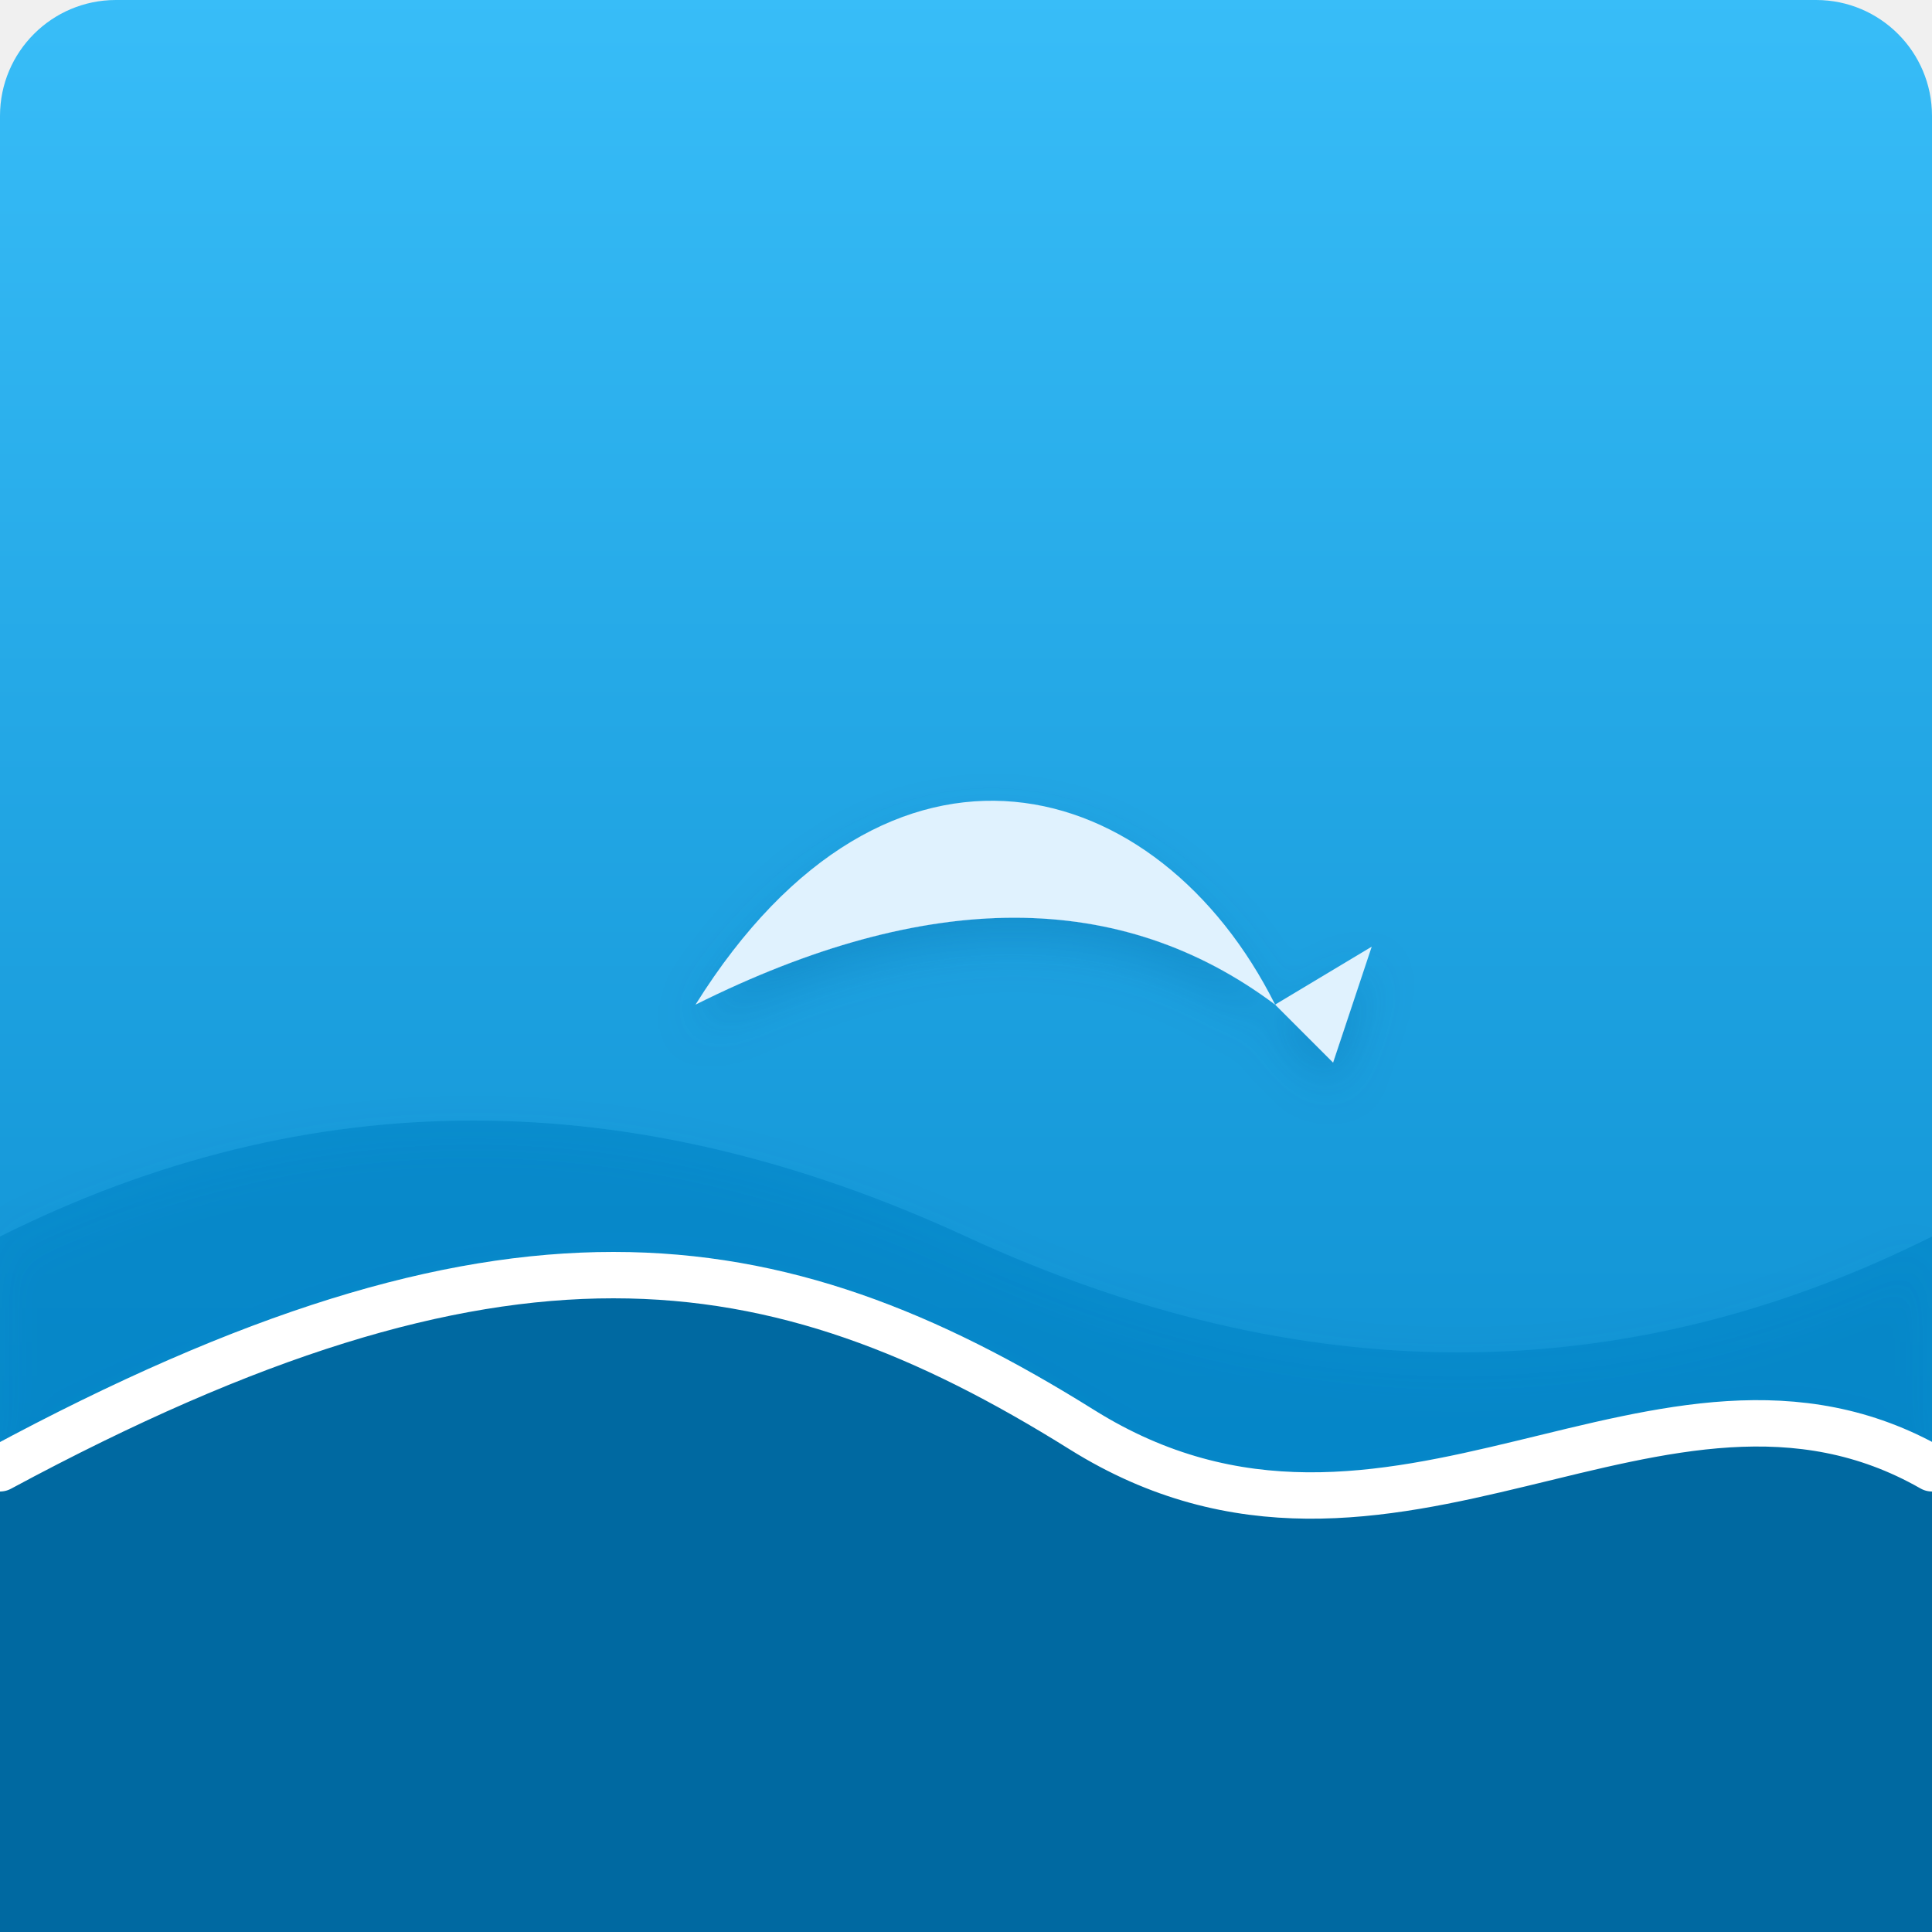
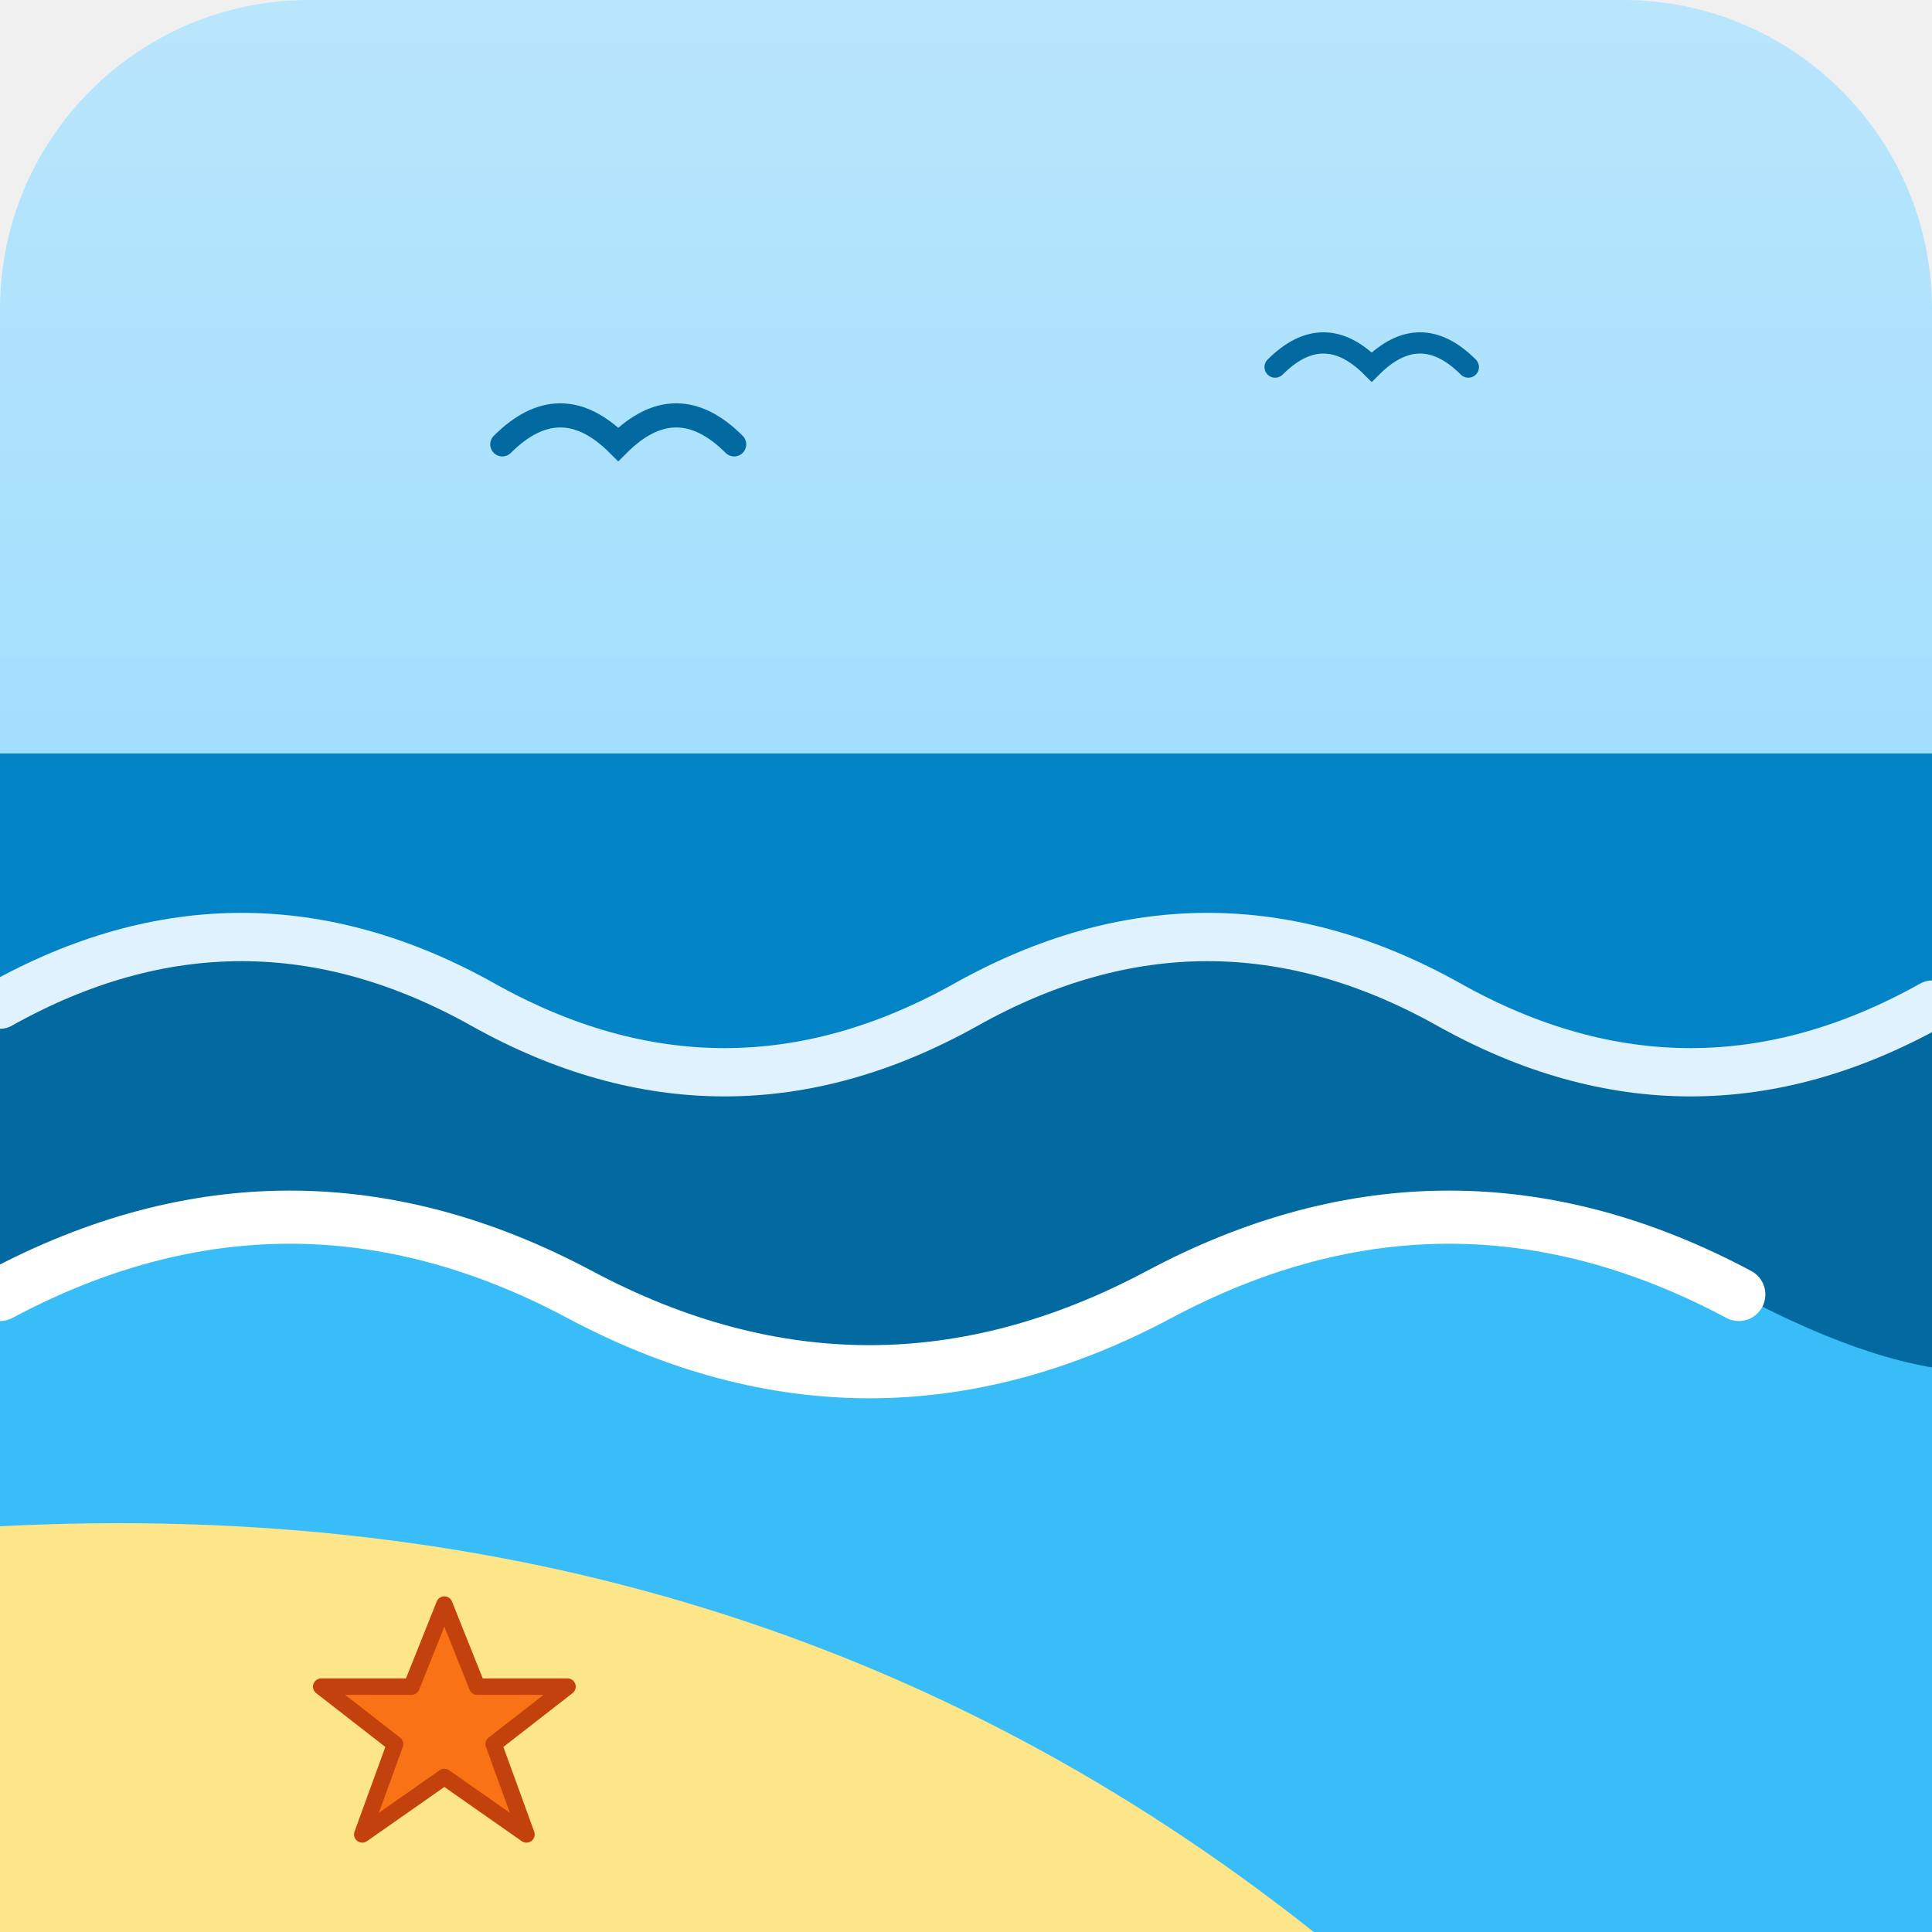
- <svg xmlns="http://www.w3.org/2000/svg" viewBox="0 0 500 500" width="100%" height="100%">
+ <svg xmlns="http://www.w3.org/2000/svg" viewBox="0 0 200 200">
  <defs>
-     <linearGradient id="bgHai" x1="0%" y1="0%" x2="0%" y2="100%">
-       <stop offset="0%" stop-color="#38bdf8" />
-       <stop offset="100%" stop-color="#0284c7" />
+     <linearGradient id="bg" x1="0" y1="0" x2="0" y2="1">
+       <stop offset="0%" stop-color="#bae6fd" />
+       <stop offset="100%" stop-color="#7dd3fc" />
    </linearGradient>
-     <filter id="shadowHai" x="-10%" y="-10%" width="120%" height="120%">
-       <feDropShadow dx="0" dy="6" stdDeviation="6" flood-color="#0369a1" flood-opacity="0.3" />
-     </filter>
  </defs>
-   <rect width="500" height="500" rx="30" fill="url(#bgHai)" />
-   <g filter="url(#shadowHai)">
-     <path d="M 0 320 Q 120 260 250 320 T 500 320 L 500 500 L 0 500 Z" fill="#0284c7" opacity="0.6" />
-     <path d="M 0 380 C 130 310 200 320 280 370 C 360 420 430 340 500 380 L 500 500 L 0 500 Z" fill="#0369a1" />
-     <path d="M 0 380 C 130 310 200 320 280 370 C 360 420 430 340 500 380" stroke="#ffffff" stroke-width="12" fill="none" stroke-linecap="round" />
-     <path d="M 180 260 C 230 180 300 200 330 260 C 290 230 240 230 180 260 Z" fill="#e0f2fe" />
-     <polygon points="330,260 355,245 345,275" fill="#e0f2fe" />
+   <rect width="200" height="200" rx="32" fill="url(#bg)" />
+   <rect x="0" y="78" width="200" height="122" rx="0" fill="#0284c7" />
+   <path d="M0 104 Q25 90 50 104 T100 104 T150 104 T200 104 L200 200 L0 200 Z" fill="#0369a1" />
+   <path d="M0 104 Q25 90 50 104 T100 104 T150 104 T200 104" fill="none" stroke="#e0f2fe" stroke-width="5" stroke-linecap="round" />
+   <path d="M0 134 Q30 118 60 134 T120 134 T180 134 T220 134 L200 200 L0 200 Z" fill="#38bdf8" />
+   <path d="M0 134 Q30 118 60 134 T120 134 T180 134" fill="none" stroke="#ffffff" stroke-width="5.5" stroke-linecap="round" />
+   <path d="M0 158 Q78 154 136 200 L0 200 Z" fill="#fde68a" />
+   <g transform="translate(46, 178) scale(0.85)">
+     <polygon points="0,-14 4,-4 15,-4 6,3 10,14 0,7 -10,14 -6,3 -15,-4 -4,-4" fill="#f97316" stroke="#c2410c" stroke-width="2" stroke-linejoin="round" />
  </g>
+   <path d="M52 46 Q58 40 64 46 Q70 40 76 46" fill="none" stroke="#0369a1" stroke-width="2.5" stroke-linecap="round" />
+   <path d="M132 38 Q137 33 142 38 Q147 33 152 38" fill="none" stroke="#0369a1" stroke-width="2.2" stroke-linecap="round" />
</svg>
